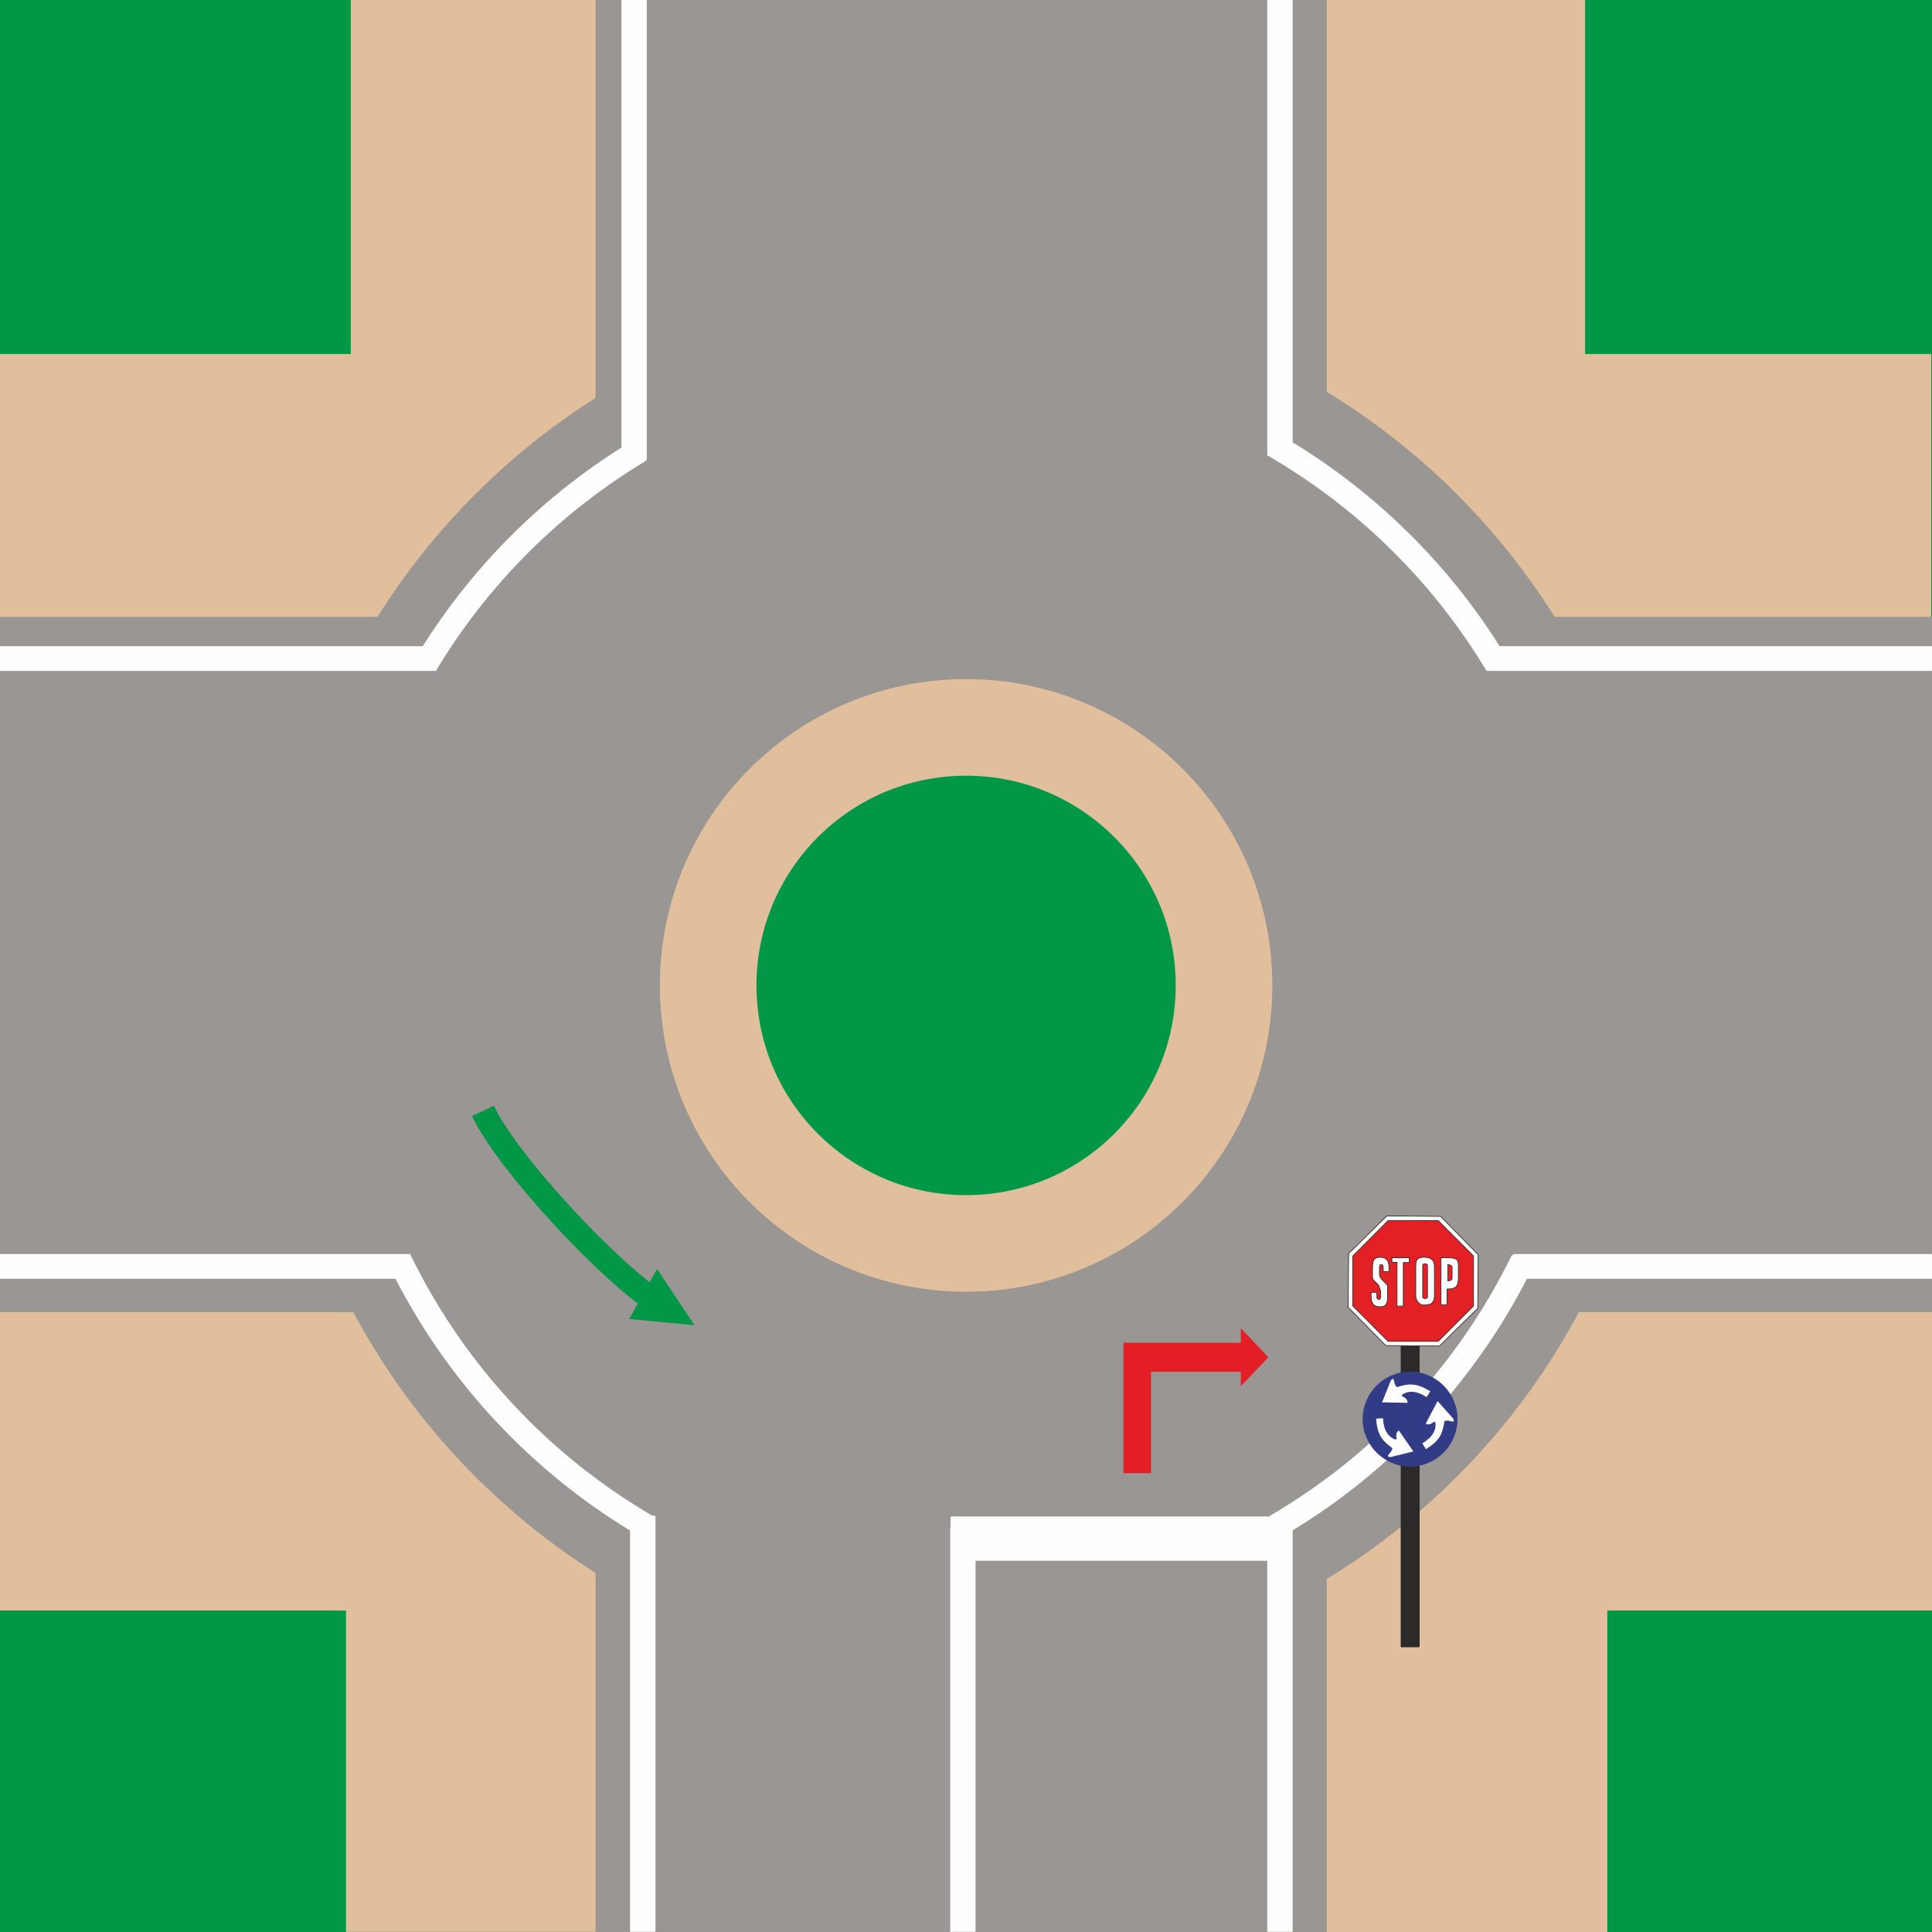
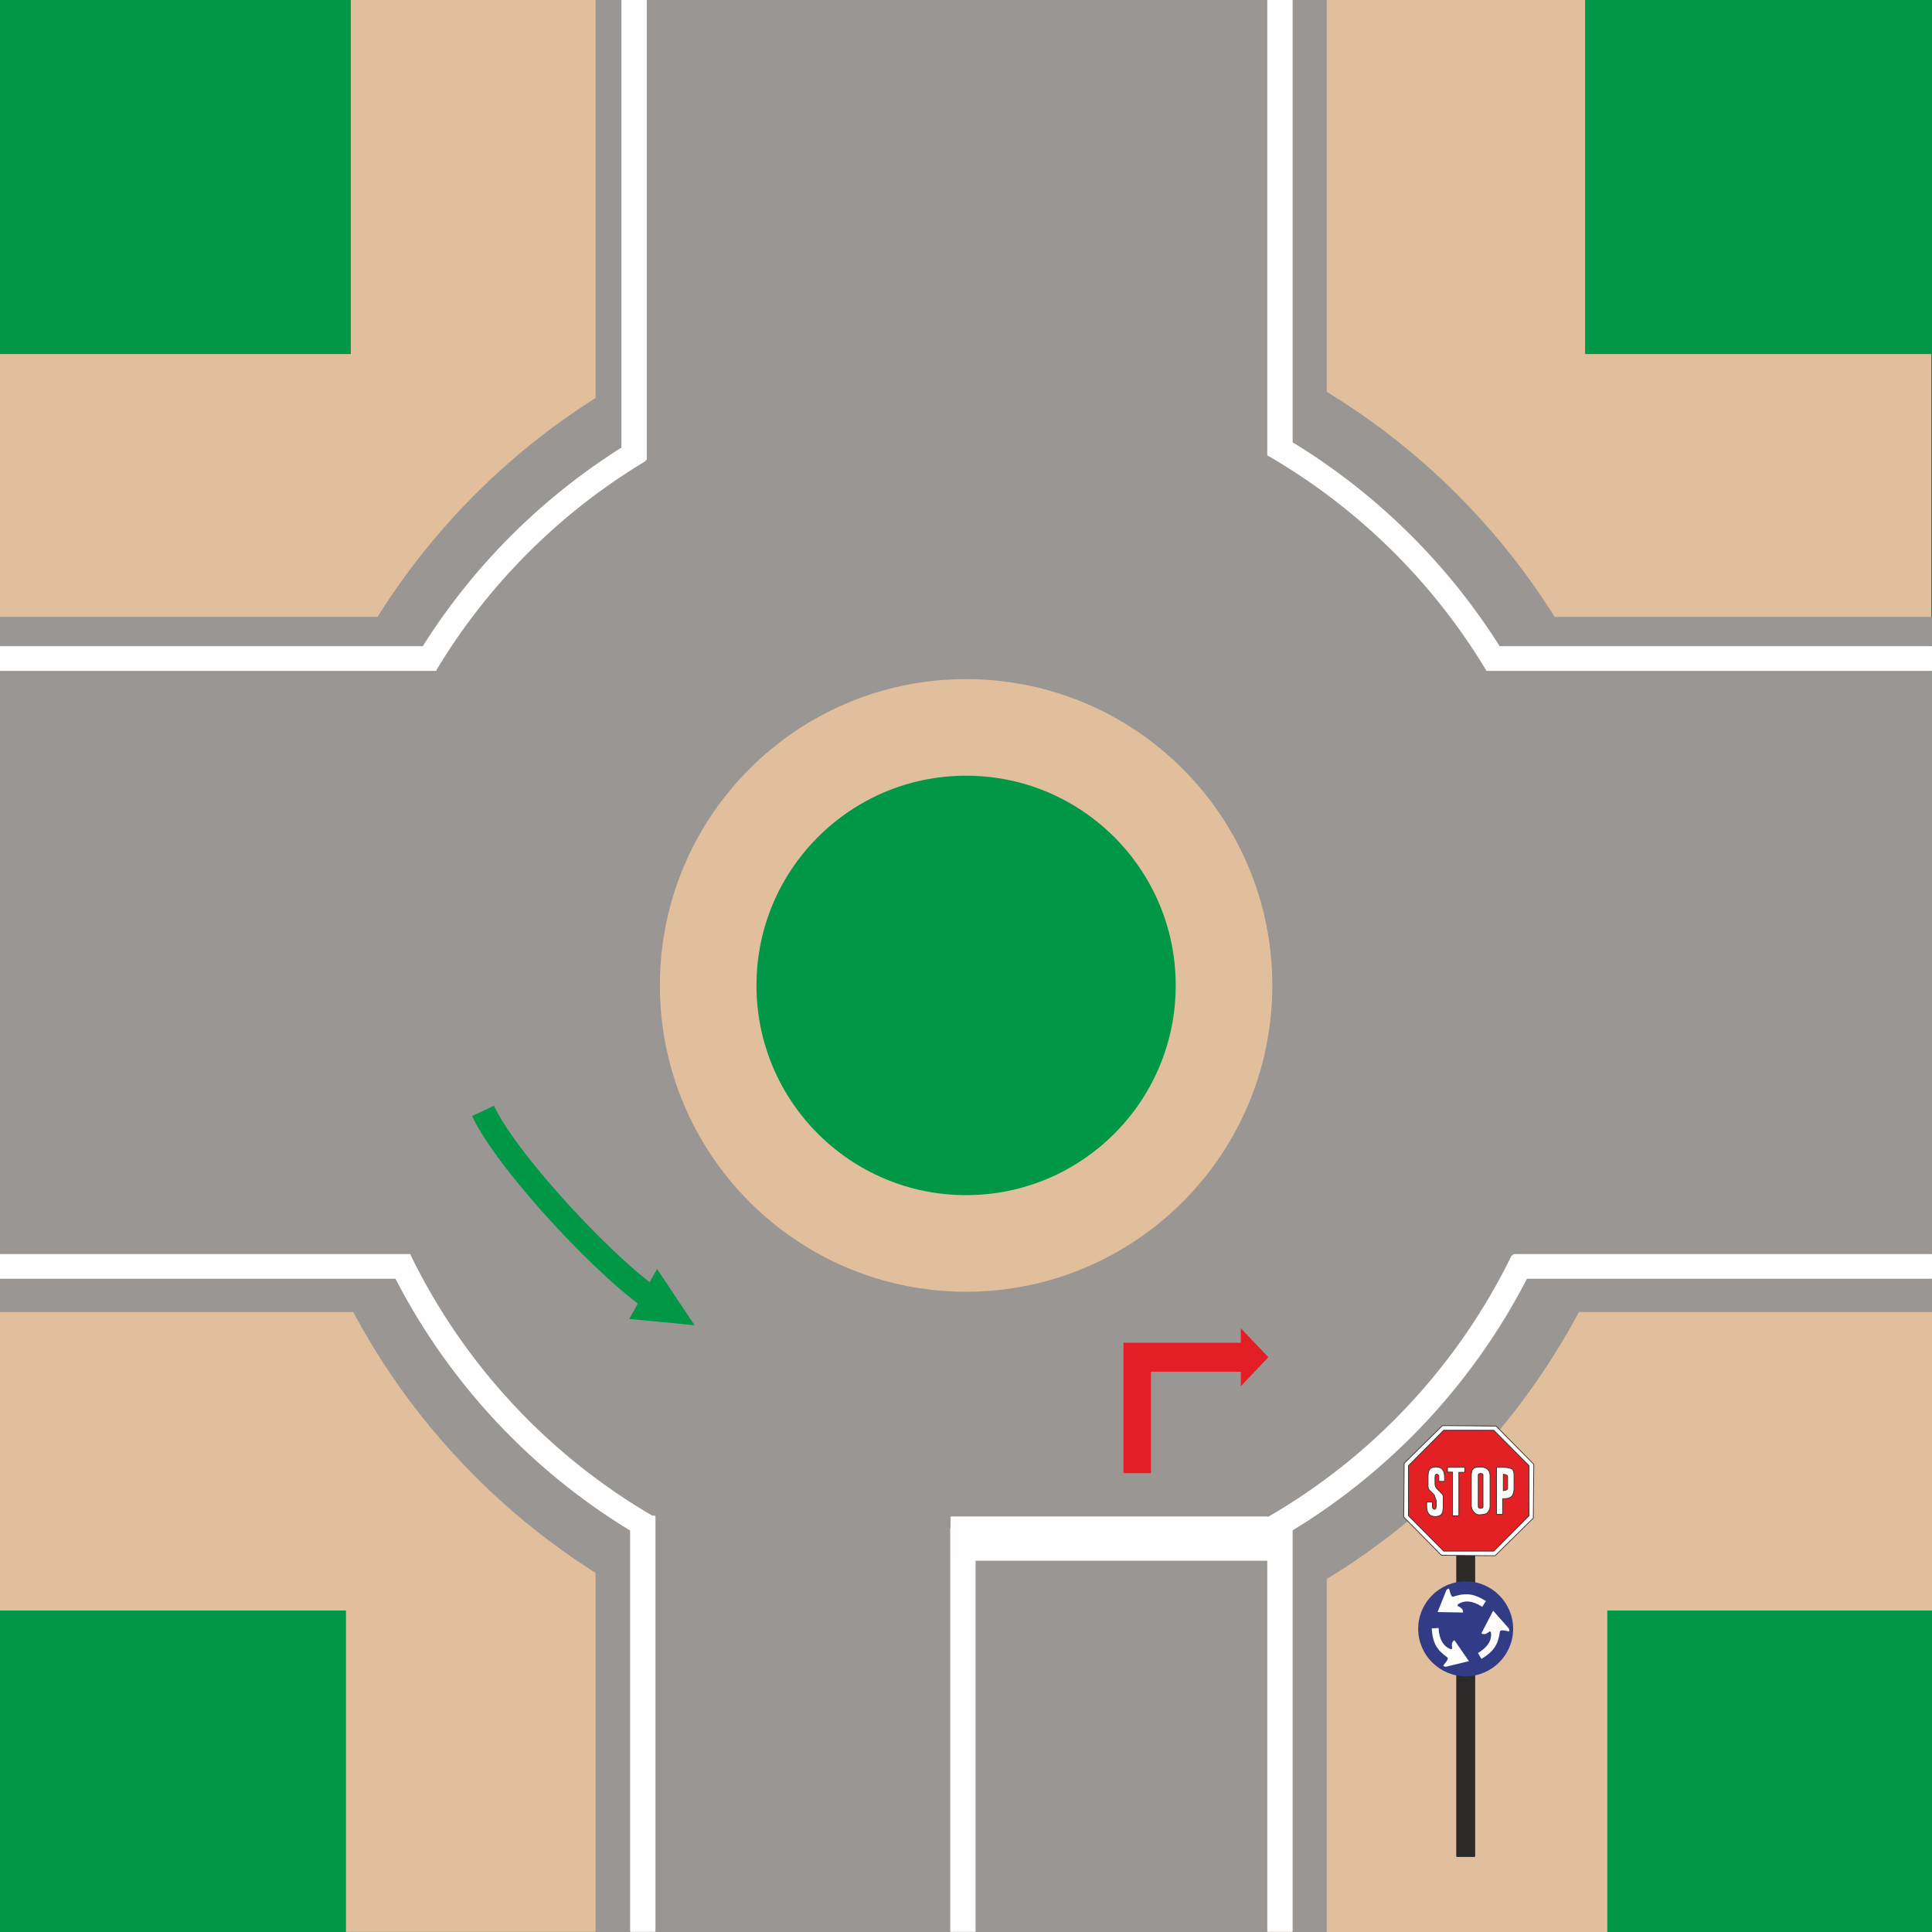
<svg xmlns="http://www.w3.org/2000/svg" xml:space="preserve" width="200mm" height="200mm" version="1.1" style="shape-rendering:geometricPrecision; text-rendering:geometricPrecision; image-rendering:optimizeQuality; fill-rule:evenodd; clip-rule:evenodd" viewBox="0 0 20000 20000">
  <defs>
    <style type="text/css">
   
    .str4 {stroke:#E1BF9D;stroke-width:1000}
    .str5 {stroke:#FEFEFE;stroke-width:250}
    .str8 {stroke:#009846;stroke-width:250}
    .str1 {stroke:#E1BF9D;stroke-width:20}
    .str0 {stroke:#009846;stroke-width:20}
    .str2 {stroke:#999694;stroke-width:20}
    .str7 {stroke:#34302F;stroke-width:7.62}
    .str3 {stroke:#FEFEFE;stroke-width:20;stroke-linejoin:round}
    .str6 {stroke:#2B2A29;stroke-width:20;stroke-linejoin:round}
    .fil4 {fill:none}
    .fil6 {fill:none;fill-rule:nonzero}
    .fil3 {fill:#FEFEFE}
    .fil5 {fill:#2B2A29}
    .fil7 {fill:#E32124}
    .fil1 {fill:#E1BF9D}
    .fil0 {fill:#009846}
    .fil8 {fill:#323B86}
    .fil9 {fill:#009846}
    .fil2 {fill:#999694}
    .fil10 {fill:#E31E24;fill-rule:nonzero}
   
  </style>
  </defs>
  <g id="Vrstva_x0020_1">
    <rect class="fil0 str0" x="3" y="-4" width="19990" height="20000" />
    <rect class="fil1 str1" x="3" y="3675" width="19979" height="2721" />
    <rect class="fil1 str1" transform="matrix(6.32924E-015 -0.253381 0.892445 2.50605E-014 13255.4 20002.3)" width="21007" height="3781" />
    <rect class="fil1 str1" x="3" y="13572" width="20000" height="3090" />
    <rect class="fil1 str1" transform="matrix(5.42345E-015 -0.255204 0.764726 2.52407E-014 3589.2 19996.7)" width="21007" height="3781" />
    <rect class="fil1 str1" transform="matrix(5.42345E-015 -0.250846 0.764726 2.48098E-014 3639.18 5260.32)" width="21007" height="3781" />
    <rect class="fil1 str1" transform="matrix(6.32924E-015 -0.250244 0.892445 2.47502E-014 13025.6 5247.69)" width="21007" height="3781" />
    <rect class="fil2 str2" x="3" y="6396" width="19990" height="7176" />
    <rect class="fil2 str2" transform="matrix(-2.66316E-014 0.948042 -1.3037 -2.95837E-013 13721.5 -3.69256)" width="21096" height="5786" />
    <rect class="fil3 str3" x="3509" y="9793" width="3566" height="236" />
    <rect class="fil3 str3" x="12914" y="9793" width="3566" height="236" />
    <rect class="fil3 str3" transform="matrix(4.49702E-015 -0.169886 1.33989 3.55046E-014 9490.24 7104.11)" width="20999" height="176" />
    <rect class="fil3 str3" transform="matrix(4.49702E-015 -0.169886 1.33989 3.55046E-014 9507.75 16829.4)" width="20999" height="176" />
-     <g id="_2621928245296">
+     <g id="_2922103230400">
      <ellipse class="fil2 str2" cx="10001" cy="10201" rx="7177" ry="7180" />
      <ellipse class="fil0 str4" cx="10001" cy="10201" rx="2670" ry="2671" />
    </g>
    <path class="fil4 str5" d="M13184 4607c950,549 1745,1331 2310,2271" />
    <path class="fil4 str5" d="M4407 6878c545,-908 1305,-1668 2213,-2213" />
    <path class="fil4 str5" d="M6717 15814c-1116,-644 -2014,-1608 -2579,-2767" />
    <path class="fil4 str5" d="M15763 13047c-565,1159 -1463,2123 -2579,2767" />
    <rect class="fil3 str3" transform="matrix(-2.08753E-014 0.204309 -1.33989 -8.36142E-014 13368 15706)" width="20999" height="176" />
    <rect class="fil3 str3" x="15671" y="12992" width="4322" height="236" />
    <rect class="fil3 str3" x="15393" y="6699" width="4600" height="236" />
    <rect class="fil3 str3" transform="matrix(-2.08753E-014 0.224738 -1.33989 -9.1975E-014 13368 -3.69002)" width="20999" height="176" />
    <rect class="fil3 str3" transform="matrix(-2.08753E-014 0.204942 -1.33989 -8.38735E-014 6771.99 15692.7)" width="20999" height="176" />
    <rect class="fil3 str3" x="3" y="12992" width="4239" height="236" />
    <rect class="fil3 str3" transform="matrix(-2.08753E-014 0.226963 -1.33989 -9.28857E-014 6682.04 -3.69007)" width="20999" height="176" />
    <rect class="fil3 str3" x="3" y="6699" width="4506" height="236" />
    <rect class="fil3 str3" transform="matrix(6.92251E-015 -0.198992 1.33989 2.70163E-014 9849.84 19996.3)" width="20999" height="176" />
    <rect class="fil3 str3" x="9850" y="15708" width="3267" height="439" />
-     <path class="fil5 str6" d="M14510 17042c0,-567 0,-1135 0,-1702 0,-568 0,-1135 0,-1703l176 0 0 3405 -176 0z" />
-     <g>
-       <polygon class="fil3" points="14357,12587 14635,12589 14913,12592 15107,12790 15302,12988 15300,13266 15298,13544 15099,13739 14901,13934 14623,13932 14346,13929 14151,13731 13956,13533 13958,13255 13961,12977 14159,12782 " />
-       <polygon id="1" class="fil6 str7" points="14357,12587 14635,12589 14913,12592 15107,12790 15302,12988 15300,13266 15298,13544 15099,13739 14901,13934 14623,13932 14346,13929 14151,13731 13956,13533 13958,13255 13961,12977 14159,12782 " />
-     </g>
-     <path class="fil7" d="M15009 13256c13,-4 23,-11 23,-22l0 -117c0,-11 -10,-18 -23,-22l0 161zm0 508l0 -421c32,-2 50,-11 62,-22 16,-13 26,-48 26,-80l0 -135c0,-35 -3,-58 -22,-70 -15,-9 -37,-14 -66,-16l0 -263 245 245 0 517 -245 245zm-22 -673l0 169c7,0 15,-2 22,-4l0 -161c-7,-3 -15,-4 -22,-4l0 0zm22 -334l0 263c-7,0 -14,0 -22,0l-70 0 0 486 63 0 0 -162c11,0 21,0 29,-1l0 421 -121 122 -136 0 0 -377c33,-3 61,-7 72,-21 15,-20 25,-37 25,-66l0 -313c0,-60 -32,-91 -97,-94l0 -380 136 0 121 122zm-257 686l1 0c10,0 24,-5 24,-15l0 -331c0,-10 -14,-15 -24,-15l-1 0 0 361zm0 -808l0 380c-3,0 -6,0 -10,0 -73,0 -86,29 -86,93l0 313c5,56 52,93 85,89l11 -1 0 377 -253 0 0 -365 28 0 0 -451 62 0 0 -50 -90 0 0 -385 253 0zm0 447c-10,0 -24,5 -24,15l0 331c0,10 14,15 24,15l0 -361zm-253 -447l0 385 -90 0 0 48 53 0 0 453 37 0 0 365 -129 0 -84 -84 0 -274c71,-1 78,-46 78,-110l0 -62c0,-22 4,-41 -7,-58l-57 -58c-7,-7 -11,-14 -14,-21l0 -123c11,-16 33,1 33,18l0 50 60 0 0 -43c0,-59 -20,-106 -91,-106l-2 0 0 -296 84 -84 129 0zm-213 812c4,-6 6,-15 6,-28l0 -54 -6 -18 0 100zm0 -728l0 296c-71,1 -78,46 -78,110l0 62c0,22 -4,41 7,58 11,17 18,18 57,61l14 41 0 100c-11,16 -33,-1 -33,-18l0 -51 -59 0 0 44c0,59 19,106 90,106l2 0 0 274 -282 -283 0 -517 282 -283zm0 377c-4,6 -6,15 -6,28l0 54c0,12 -1,26 6,41l0 -123z" />
-     <g>
-       <path class="fil6 str7" d="M14987 13091l0 169c21,0 45,-9 45,-26l0 -117c0,-17 -24,-26 -45,-26l0 0zm-234 -9c-11,0 -25,5 -25,15l0 331c0,10 14,15 25,15 10,0 24,-5 24,-15l0 -331c0,-10 -14,-15 -24,-15l0 0zm135 -447l-518 0 -366 367 0 517 366 367 518 0 366 -367 0 -517 -366 -367zm-232 473c0,-64 13,-93 86,-93 72,0 107,31 107,94l0 313c0,29 -10,46 -25,66 -12,16 -46,19 -83,22 -33,4 -80,-33 -85,-89l0 -313zm261 398l0 -486 70 0c40,0 69,5 88,16 19,12 22,35 22,70l0 135c0,32 -10,67 -26,80 -15,14 -40,24 -91,23l0 162 -63 0zm-508 -486l180 0 0 50 -62 0 0 451 -65 0 0 -453 -53 0 0 -48zm-30 101l0 43 -60 0 0 -50c0,-22 -39,-45 -39,10l0 54c0,17 -1,38 20,62l57 58c11,17 7,36 7,58l0 62c0,65 -7,110 -80,110 -71,0 -90,-47 -90,-106l0 -44 59 0 0 51c0,22 39,45 39,-10l0 -54 -20 -59c-39,-43 -46,-44 -57,-61 -11,-17 -7,-36 -7,-58l0 -62c0,-65 7,-110 80,-110 71,0 91,47 91,106z" />
-     </g>
-     <g>
-       <path class="fil8" d="M14597 15182c271,0 491,-221 491,-492 0,-270 -220,-491 -491,-491 -270,0 -491,221 -491,491 0,271 221,492 491,492z" />
-       <path class="fil3" d="M14882 14504l-117 222 0 15c9,4 27,6 35,3 55,-21 37,-38 59,-19 10,69 -20,134 -94,188l0 86c128,-79 168,-149 186,-278 5,-32 79,-2 94,-5 11,-3 -1,-30 -1,-30l-162 -182zm-117 -43l0 -82c14,7 27,15 42,24l-39 60 -3 -2zm0 265l-4 9c-1,2 1,4 4,6l0 -15zm0 187c-12,10 -26,19 -41,28l37 61 4 -3 0 -86zm0 -534l0 82c-98,-64 -184,-69 -250,-23 -7,28 1,5 43,45 9,8 18,39 10,39l-261 -5 91 -227c0,0 19,-22 26,-14 9,12 16,92 47,81 111,-36 187,-36 294,22l0 0zm-283 431c-5,-6 -25,19 -26,31 -8,58 16,50 -11,61 -77,-27 -123,-100 -128,-220l-71 4c10,154 53,222 160,299 26,19 -35,71 -39,86 -3,10 27,13 27,13l237 -59 -149 -215z" />
+     <g id="_2922103225088">
+       <path class="fil5 str6" d="M15085 19213c0,-567 0,-1135 0,-1702 0,-568 0,-1135 0,-1703l176 0 0 3405 -176 0z" />
+       <g>
+         <polygon class="fil3" points="14932,14758 15210,14760 15488,14763 15683,14961 15878,15159 15875,15437 15873,15715 15675,15910 15477,16105 15199,16103 14921,16100 14726,15902 14531,15704 14534,15426 14536,15148 14734,14953 " />
+         <polygon id="1" class="fil6 str7" points="14932,14758 15210,14760 15488,14763 15683,14961 15878,15159 15875,15437 15873,15715 15675,15910 15477,16105 15199,16103 14921,16100 14726,15902 14531,15704 14534,15426 14536,15148 14734,14953 " />
+       </g>
+       <path class="fil7" d="M15585 15427c12,-4 22,-11 22,-22l0 -117c0,-11 -10,-19 -22,-23l0 162zm0 508l0 -421c32,-2 50,-11 62,-22 16,-13 26,-48 26,-80l0 -135c0,-35 -3,-58 -22,-70 -16,-9 -38,-14 -66,-16l0 -263 244 245 0 517 -244 245zm-23 -673l0 169c8,0 16,-2 23,-4l0 -162c-7,-2 -15,-3 -23,-3l0 0zm23 -334l0 263c-7,0 -15,-1 -22,-1l-71 0 0 487 63 0 0 -162c11,0 21,0 30,-1l0 421 -121 122 -136 0 0 -377c32,-3 60,-7 71,-22 16,-19 26,-36 26,-65l0 -313c0,-60 -32,-91 -97,-94l0 -380 136 0 121 122zm-257 686l0 0c10,0 24,-5 24,-15l0 -332c0,-9 -14,-14 -24,-14l0 0 0 361zm0 -808l0 380c-4,0 -7,0 -11,0 -72,0 -86,29 -86,93l0 313c5,56 52,93 86,89l11 -1 0 377 -254 0 0 -365 28 0 0 -451 62 0 0 -51 -90 0 0 -384 254 0zm0 447c-11,0 -25,5 -25,14l0 332c0,10 14,14 25,15l0 -361zm-254 -447l0 384 -90 0 0 49 53 0 0 453 37 0 0 365 -129 0 -84 -84 0 -274c71,-1 79,-46 79,-110l0 -62c0,-22 3,-41 -8,-58l-57 -58c-6,-7 -11,-14 -14,-21l0 -123c12,-16 34,1 34,17l0 51 59 0 0 -43c0,-59 -19,-106 -90,-106l-3 0 0 -296 84 -84 129 0zm-213 812c4,-6 7,-15 7,-28l0 -54 -7 -18 0 100zm0 -728l0 296c-70,1 -78,46 -78,110l0 62c0,22 -3,41 7,58 11,17 19,18 58,61l13 41 0 100c-11,16 -33,-1 -33,-18l0 -51 -59 0 0 44c0,59 19,106 90,106l2 0 0 274 -281 -283 0 -517 281 -283zm0 377c-3,6 -6,15 -6,28l0 54c0,12 0,26 6,41l0 -123z" />
+       <g>
+         <path class="fil6 str7" d="M15562 15262l0 169c21,0 45,-9 45,-26l0 -117c0,-17 -24,-26 -45,-26l0 0zm-234 -9c-11,0 -25,5 -25,14l0 332c0,10 14,15 25,15 10,0 24,-5 24,-15l0 -332c0,-9 -14,-14 -24,-14l0 0zm136 -447l-519 0 -365 367 0 517 365 367 519 0 365 -367 0 -517 -365 -367zm-233 473c0,-64 14,-93 86,-93 72,0 108,31 108,94l0 313c0,29 -10,46 -26,65 -12,17 -46,20 -82,23 -34,4 -81,-33 -86,-89l0 -313zm261 398l0 -487 71 0c39,0 69,6 88,17 19,12 22,35 22,70l0 135c0,32 -10,67 -26,80 -16,14 -40,24 -92,23l0 162 -63 0zm-508 -487l180 0 0 51 -62 0 0 451 -65 0 0 -453 -53 0 0 -49zm-30 102l0 43 -59 0 0 -51c0,-22 -40,-44 -40,11l0 54c0,17 -1,38 20,62l57 58c11,17 8,36 8,58l0 62c0,64 -8,110 -81,110 -71,0 -90,-47 -90,-106l0 -44 59 0 0 51c0,22 40,45 40,-10l0 -54 -20 -59c-39,-43 -47,-44 -58,-61 -10,-17 -7,-36 -7,-58l0 -62c0,-65 8,-110 81,-110 71,0 90,47 90,106z" />
+       </g>
+       <g>
+         <path class="fil8" d="M15173 17353c270,0 491,-221 491,-492 0,-270 -221,-491 -491,-491 -271,0 -492,221 -492,491 0,271 221,492 492,492z" />
+         <path class="fil3" d="M15457 16674l-116 223 0 15c8,4 26,6 35,3 54,-21 37,-38 58,-19 11,69 -20,134 -93,188l0 86c127,-79 167,-149 186,-278 4,-32 79,-2 94,-5 10,-3 -2,-30 -2,-30l-162 -183zm-116 -42l0 -82c13,7 27,15 41,24l-38 60 -3 -2zm0 265l-5 9c-1,2 1,4 5,6l0 -15zm0 187c-13,10 -26,19 -41,28l36 61 5 -3 0 -86zm0 -534l0 82c-99,-64 -184,-69 -250,-23 -7,28 0,5 43,45 9,8 17,39 9,39l-261 -5 91 -227c0,0 19,-22 26,-14 10,12 16,92 47,81 111,-36 187,-36 295,22l0 0zm-284 431c-4,-6 -24,19 -26,31 -7,58 16,50 -10,61 -77,-27 -124,-100 -129,-220l-71 4c10,154 53,222 160,299 26,19 -35,71 -39,86 -2,10 27,12 27,12l237 -58 -149 -215z" />
+       </g>
    </g>
    <g>
      <path class="fil4 str8" d="M6835 13503c-495,-299 -1584,-1465 -1835,-2003" />
      <polygon class="fil9" points="7190,13719 6852,13686 6514,13654 6658,13395 6802,13136 6996,13428 " />
    </g>
    <path class="fil10" d="M13130 14050l-285 -300 0 150 -1215 0 0 1350 285 0 0 -1050 930 0 0 150 285 -300zm-142 -150m-143 -75m-607 75m-608 675m143 675m142 -525m465 -525m465 75m143 -75z" />
  </g>
</svg>
